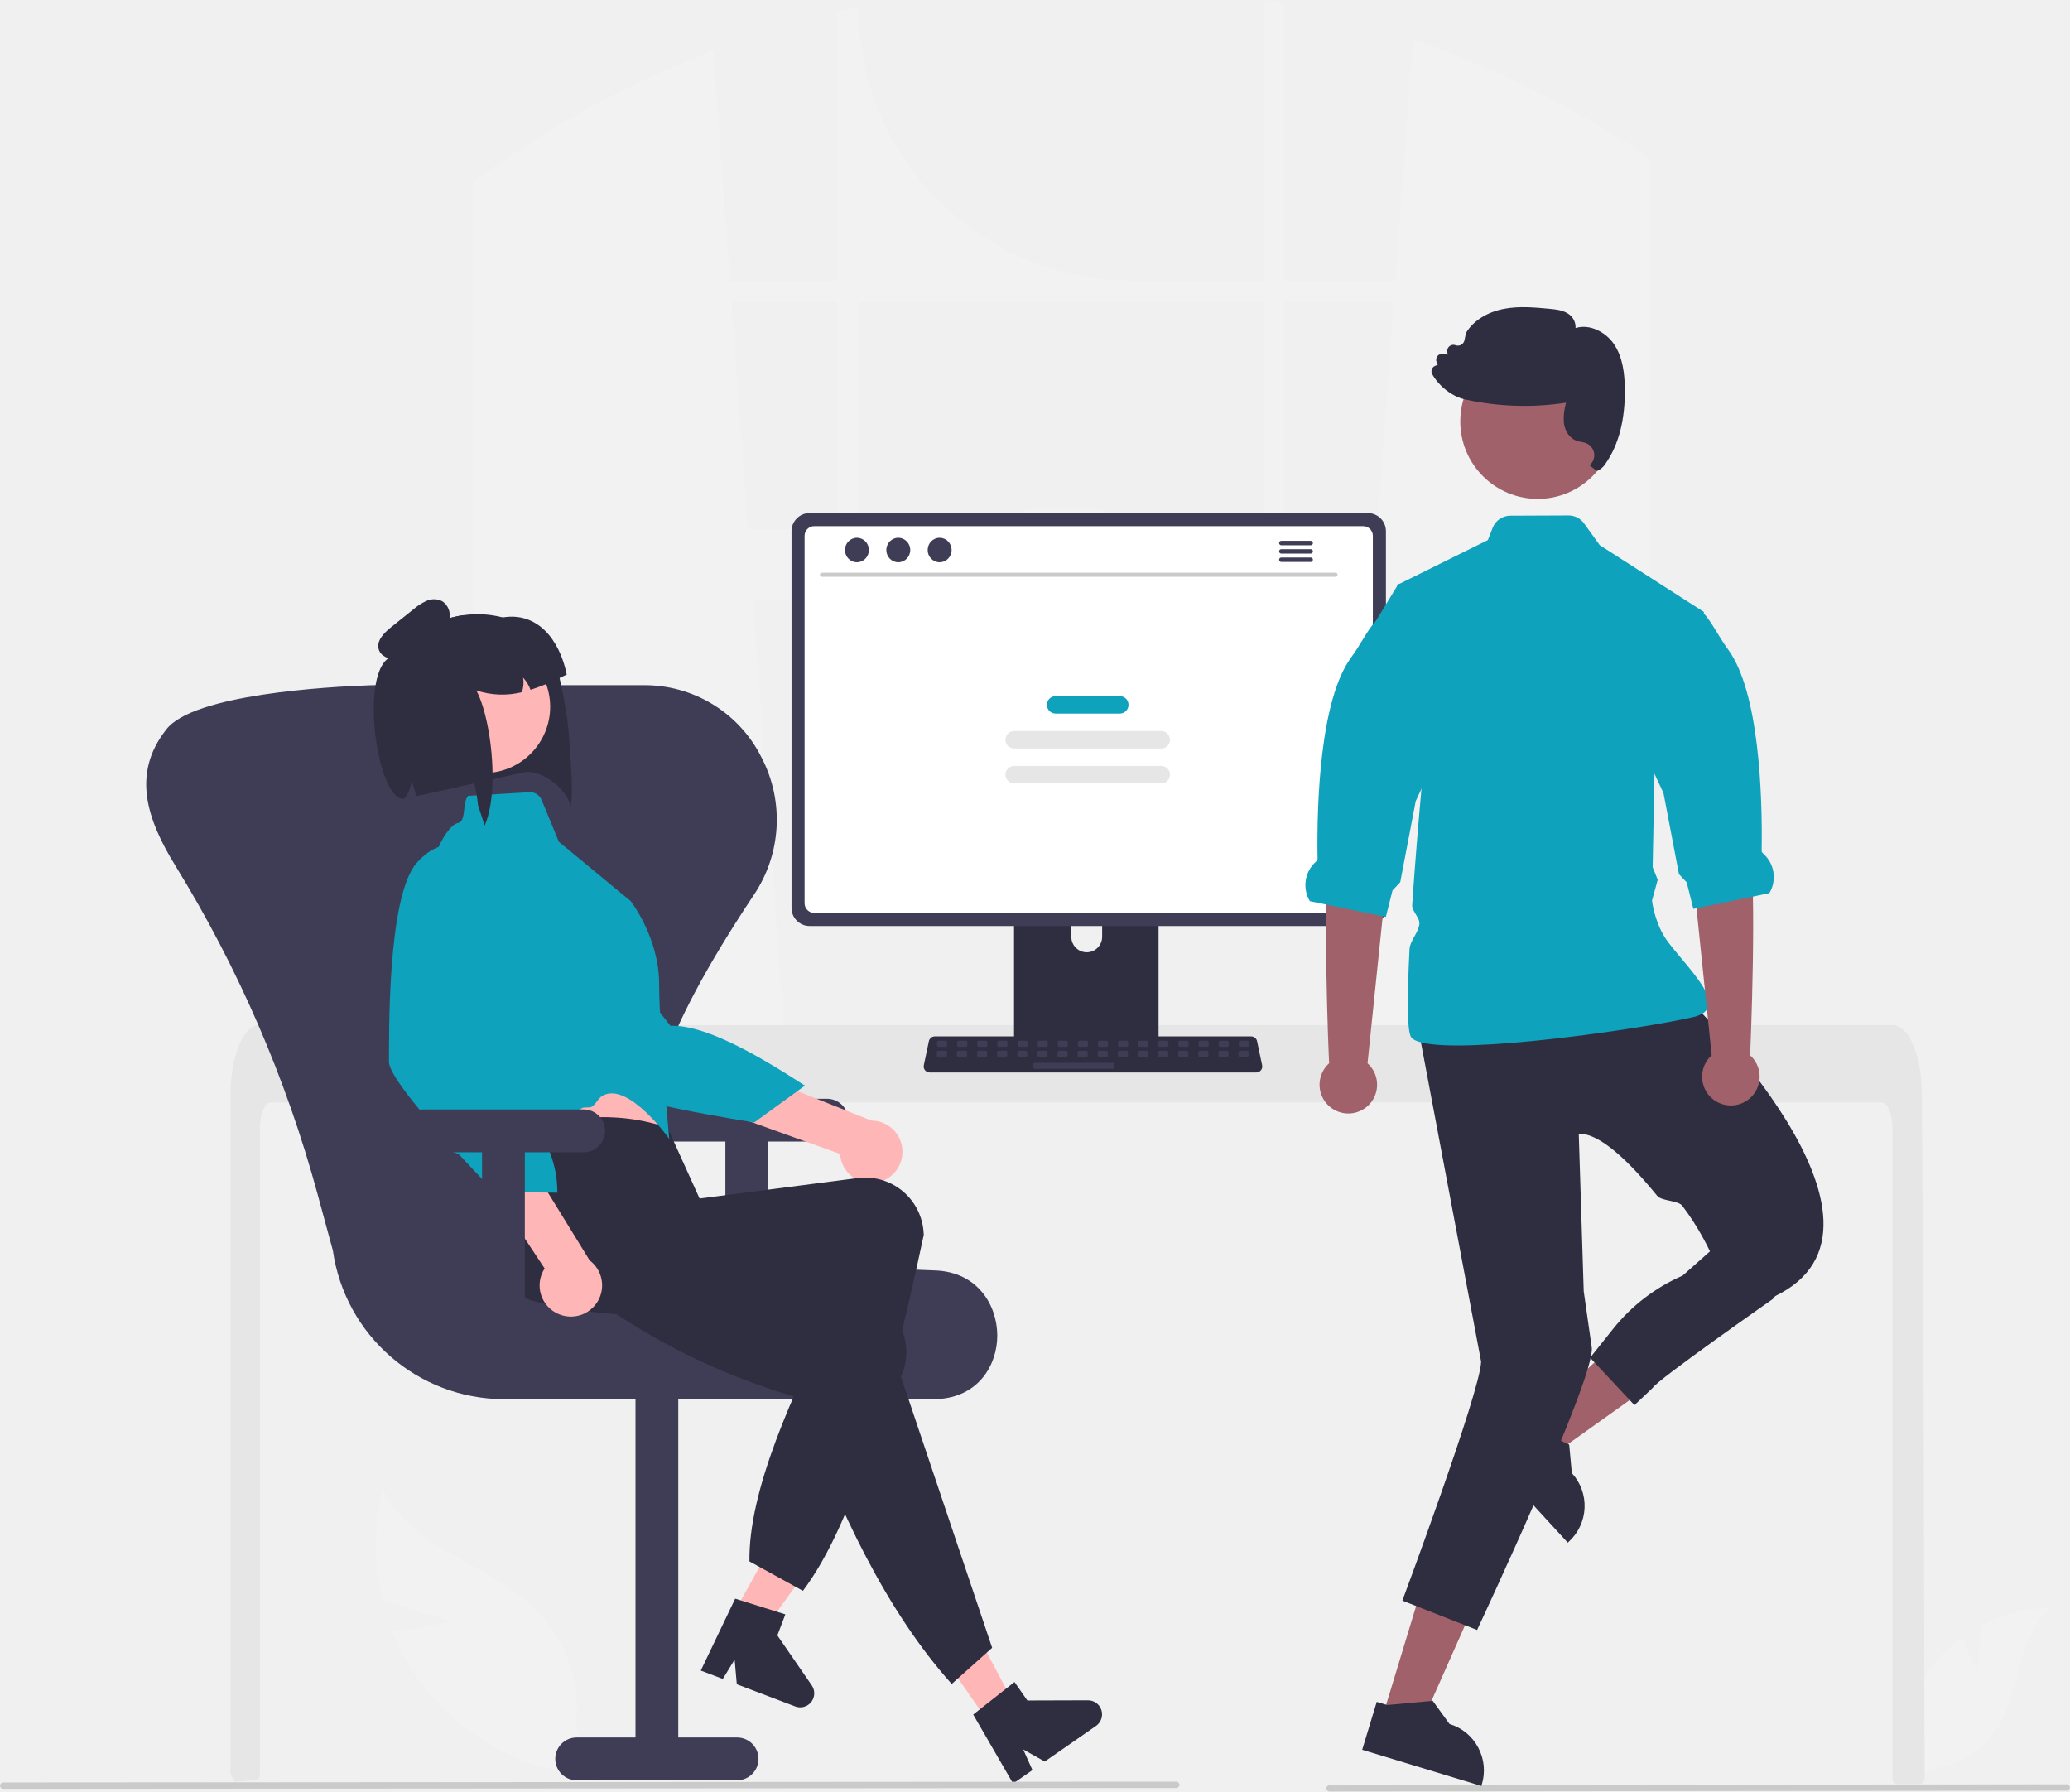
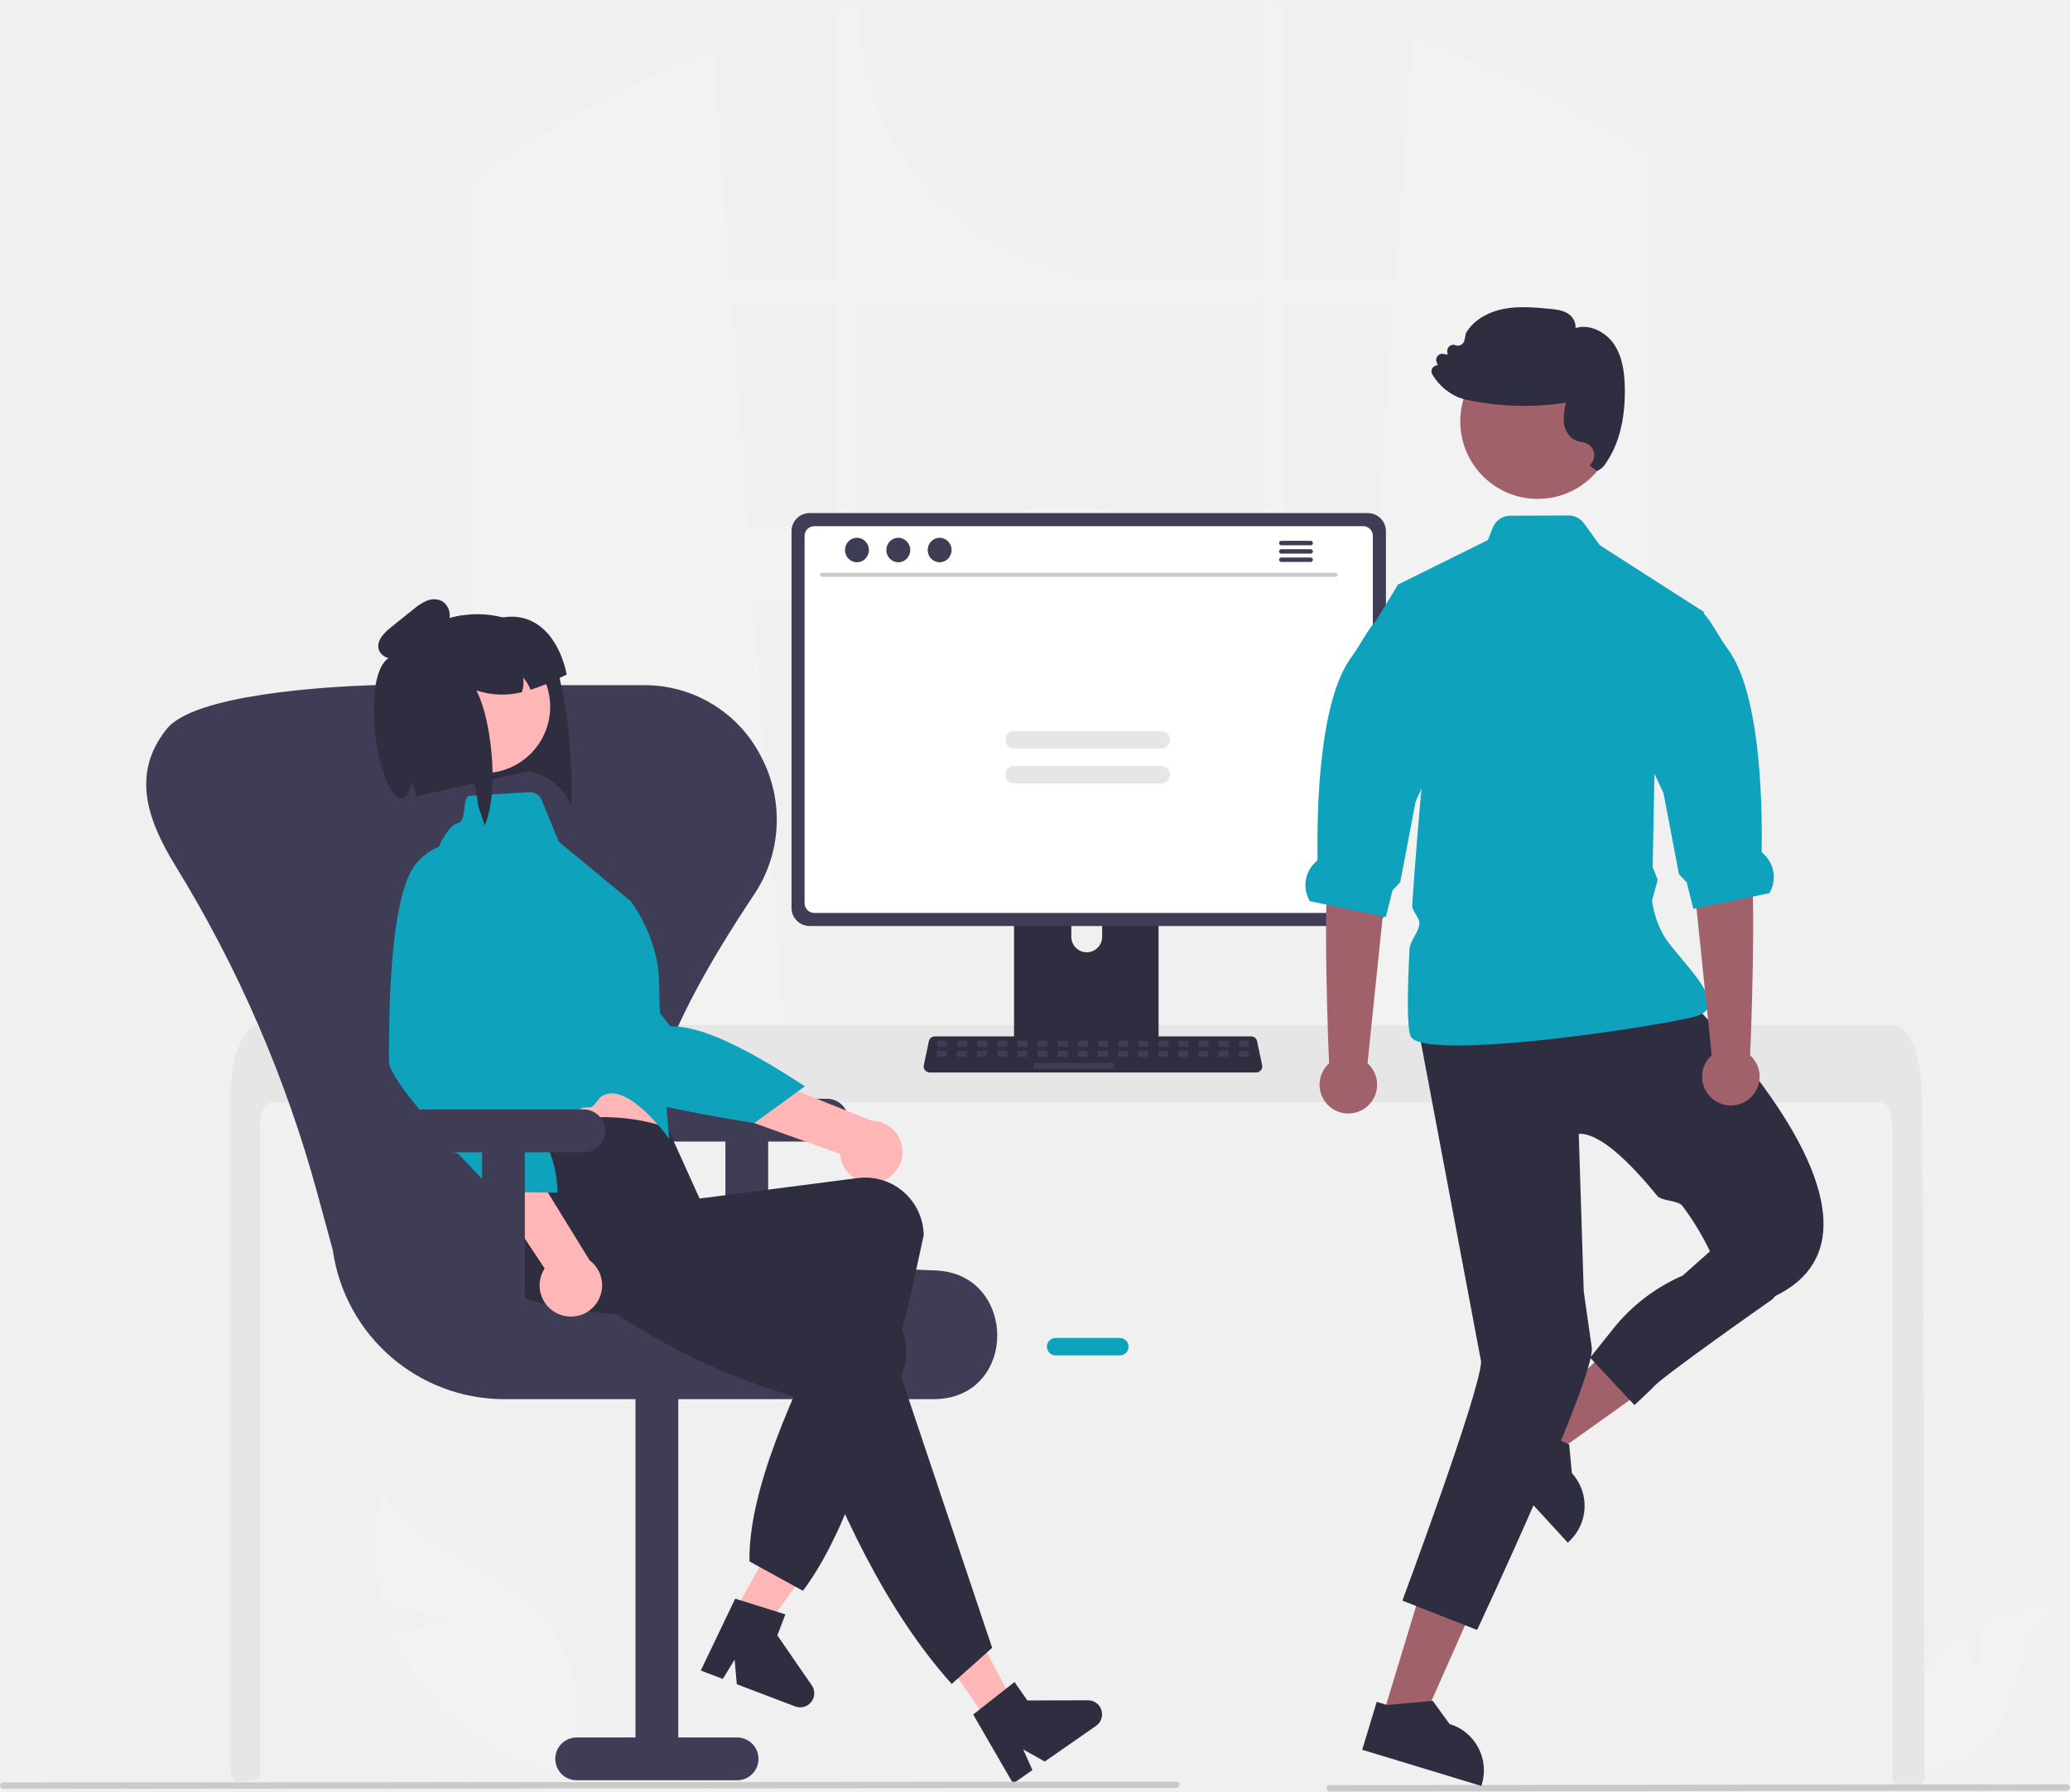
<svg xmlns="http://www.w3.org/2000/svg" data-name="Layer 1" width="774.131" height="669.898" viewBox="0 0 774.131 669.898">
  <path d="M824.241,170.371c-.87-.58-1.75-1.13-2.62-1.69a380.241,380.241,0,0,0-80.31-38.93l-6.54,90.22h-41.46v-103.39c-2.61-.54-5.24-1.05-7.87-1.53v104.92H636.171A102.27,102.27,0,0,1,533.901,117.701v-0c-2.64.57-5.26,1.18-7.88,1.83v100.44h-40.13l-6.23-86.03a380.858,380.858,0,0,0-81.94,43.53c-.44.3-.88.61-1.31.91-2.21,1.55-4.39,3.13-6.56,4.73v344.19h118.27l-2.09-28.95-11.5-158.95h231.59l-11.5,158.95-2.09,28.95h116.96v-353.45Q826.881,172.081,824.241,170.371Zm-298.22,142.78h-33.39l-6.17-85.3h39.56Zm159.42,0h-56.08v-1.69a6.18,6.18,0,0,0-6.19-6.18h-24.38a6.178,6.178,0,0,0-6.18,6.18v1.69h-58.71v-85.3h151.54Zm7.87,0v-85.3h40.89l-6.17,85.3Z" transform="translate(-212.9343 -115.0508)" fill="#f2f2f2" />
  <path d="M952.684,740.6l.782-17.576a56.765,56.765,0,0,1,26.477-6.702c-12.717,10.397-11.127,30.438-19.749,44.419a34.144,34.144,0,0,1-25.038,15.779L924.514,783.035a57.215,57.215,0,0,1,12.06-46.364,55.267,55.267,0,0,1,10.157-9.437C949.279,733.954,952.684,740.6,952.684,740.6Z" transform="translate(-212.9343 -115.0508)" fill="#f2f2f2" />
  <path d="M381.733,721.34l-25.68-7.775a86.572,86.572,0,0,1,.067-41.654c10.575,22.709,40.792,27.909,58.207,45.916a52.073,52.073,0,0,1,13.888,42.946l5.621,18.181A87.259,87.259,0,0,1,369.859,743.669a84.287,84.287,0,0,1-10.122-18.565C370.629,723.869,381.733,721.34,381.733,721.34Z" transform="translate(-212.9343 -115.0508)" fill="#f2f2f2" />
  <path d="M932.701,780.161a2.038,2.038,0,0,1-.59,1.42,1.988,1.988,0,0,1-1.41.58h-8.04a1.993,1.993,0,0,1-2-2v-243.14c0-5.36-1.8-9.71-4.01-9.72h-602.49c-2.22.01-4.01,4.36-4.02,9.72v241.65a2.006,2.006,0,0,1-1.81,1.99c-1.62.16-3.24.3-4.85.43-.04,0-.08.01-.12.01-.88.08-1.76.14-2.64.21h-.01c-.46-.83-.9-1.68-1.35-2.53a2.088,2.088,0,0,1-.22-.93v-253.44c0-1.48.06-2.97.16-4.44a56.854,56.854,0,0,1,.75-6.02c1.69-9.29,5.51-15.58,9.85-15.6h611a4.683,4.683,0,0,1,1.84.39,7.174,7.174,0,0,1,2.27,1.59,14.071,14.071,0,0,1,2.23,3.05c2.14,3.77,3.67,9.39,4.21,15.93,0,.06.01.12.01.18.14,1.62.21,3.27.2,4.92l.14,21.43.09,12.78.27,40.1.1,14.24Z" transform="translate(-212.9343 -115.0508)" fill="#e6e6e6" />
  <path d="M985.875,784.642l-275.75.307a1.191,1.191,0,0,1,0-2.381l275.75-.307a1.191,1.191,0,0,1,0,2.381Z" transform="translate(-212.9343 -115.0508)" fill="#cacaca" />
  <path d="M643.602,427.312h-48.838a2.606,2.606,0,0,0-2.602,2.609v77.15H646.211v-77.15A2.607,2.607,0,0,0,643.602,427.312Zm-24.255,43.836a5.794,5.794,0,0,1-5.767-5.767v-8.899a5.767,5.767,0,0,1,11.534,0v8.899a5.794,5.794,0,0,1-5.767,5.767Z" transform="translate(-212.9343 -115.0508)" fill="#2f2e41" />
  <path d="M724.474,306.911H515.71a6.777,6.777,0,0,0-6.766,6.766v140.875a6.773,6.773,0,0,0,6.766,6.766H724.474a6.773,6.773,0,0,0,6.766-6.766v-140.875A6.777,6.777,0,0,0,724.474,306.911Z" transform="translate(-212.9343 -115.0508)" fill="#3f3d56" />
  <path d="M722.728,311.797H517.45a3.626,3.626,0,0,0-3.619,3.626V452.806a3.625,3.625,0,0,0,3.619,3.619H722.728a3.625,3.625,0,0,0,3.619-3.619V315.423A3.626,3.626,0,0,0,722.728,311.797Z" transform="translate(-212.9343 -115.0508)" fill="#fff" />
  <path d="M591.995,504.603v7.443a1.458,1.458,0,0,0,1.455,1.455h51.474a1.462,1.462,0,0,0,1.455-1.455V504.603Z" transform="translate(-212.9343 -115.0508)" fill="#3f3d56" />
  <path d="M682.747,516.091H560.618a2.247,2.247,0,0,1-2.198-2.709l1.895-9a2.256,2.256,0,0,1,2.198-1.784H680.852a2.256,2.256,0,0,1,2.198,1.784l1.895,9a2.247,2.247,0,0,1-2.198,2.709Z" transform="translate(-212.9343 -115.0508)" fill="#2f2e41" />
  <rect x="350.446" y="389.168" width="3.761" height="2.257" rx="0.488" fill="#3f3d56" />
  <rect x="357.969" y="389.168" width="3.761" height="2.257" rx="0.488" fill="#3f3d56" />
  <rect x="365.491" y="389.168" width="3.761" height="2.257" rx="0.488" fill="#3f3d56" />
  <rect x="373.014" y="389.168" width="3.761" height="2.257" rx="0.488" fill="#3f3d56" />
  <rect x="380.537" y="389.168" width="3.761" height="2.257" rx="0.488" fill="#3f3d56" />
  <rect x="388.06" y="389.168" width="3.761" height="2.257" rx="0.488" fill="#3f3d56" />
  <rect x="395.583" y="389.168" width="3.761" height="2.257" rx="0.488" fill="#3f3d56" />
  <rect x="403.106" y="389.168" width="3.761" height="2.257" rx="0.488" fill="#3f3d56" />
  <rect x="410.629" y="389.168" width="3.761" height="2.257" rx="0.488" fill="#3f3d56" />
  <rect x="418.152" y="389.168" width="3.761" height="2.257" rx="0.488" fill="#3f3d56" />
  <rect x="425.675" y="389.168" width="3.761" height="2.257" rx="0.488" fill="#3f3d56" />
  <rect x="433.198" y="389.168" width="3.761" height="2.257" rx="0.488" fill="#3f3d56" />
  <rect x="440.721" y="389.168" width="3.761" height="2.257" rx="0.488" fill="#3f3d56" />
  <rect x="448.243" y="389.168" width="3.761" height="2.257" rx="0.488" fill="#3f3d56" />
  <rect x="455.766" y="389.168" width="3.761" height="2.257" rx="0.488" fill="#3f3d56" />
  <rect x="463.289" y="389.168" width="3.761" height="2.257" rx="0.488" fill="#3f3d56" />
  <rect x="350.357" y="392.929" width="3.761" height="2.257" rx="0.488" fill="#3f3d56" />
  <rect x="357.88" y="392.929" width="3.761" height="2.257" rx="0.488" fill="#3f3d56" />
  <rect x="365.403" y="392.929" width="3.761" height="2.257" rx="0.488" fill="#3f3d56" />
  <rect x="372.925" y="392.929" width="3.761" height="2.257" rx="0.488" fill="#3f3d56" />
  <rect x="380.448" y="392.929" width="3.761" height="2.257" rx="0.488" fill="#3f3d56" />
  <rect x="387.971" y="392.929" width="3.761" height="2.257" rx="0.488" fill="#3f3d56" />
  <rect x="395.494" y="392.929" width="3.761" height="2.257" rx="0.488" fill="#3f3d56" />
  <rect x="403.017" y="392.929" width="3.761" height="2.257" rx="0.488" fill="#3f3d56" />
  <rect x="410.54" y="392.929" width="3.761" height="2.257" rx="0.488" fill="#3f3d56" />
  <rect x="418.063" y="392.929" width="3.761" height="2.257" rx="0.488" fill="#3f3d56" />
  <rect x="425.586" y="392.929" width="3.761" height="2.257" rx="0.488" fill="#3f3d56" />
  <rect x="433.109" y="392.929" width="3.761" height="2.257" rx="0.488" fill="#3f3d56" />
  <rect x="440.632" y="392.929" width="3.761" height="2.257" rx="0.488" fill="#3f3d56" />
  <rect x="448.155" y="392.929" width="3.761" height="2.257" rx="0.488" fill="#3f3d56" />
  <rect x="455.677" y="392.929" width="3.761" height="2.257" rx="0.488" fill="#3f3d56" />
  <rect x="463.2" y="392.929" width="3.761" height="2.257" rx="0.488" fill="#3f3d56" />
  <rect x="386.467" y="397.443" width="30.092" height="2.257" rx="0.488" fill="#3f3d56" />
  <path d="M712.413,330.726H520.335a.764.764,0,0,1,0-1.528H712.413a.764.764,0,0,1,0,1.528Z" transform="translate(-212.9343 -115.0508)" fill="#cacaca" />
  <ellipse cx="320.476" cy="205.672" rx="4.476" ry="4.576" fill="#3f3d56" />
  <ellipse cx="335.94" cy="205.672" rx="4.476" ry="4.576" fill="#3f3d56" />
  <ellipse cx="351.404" cy="205.672" rx="4.476" ry="4.576" fill="#3f3d56" />
  <path d="M703.102,317.28H692.117a.832.832,0,0,0,0,1.664h10.985a.832.832,0,0,0,0-1.664Z" transform="translate(-212.9343 -115.0508)" fill="#3f3d56" />
  <path d="M703.102,320.402H692.117a.832.832,0,0,0,0,1.664h10.985a.832.832,0,0,0,0-1.664Z" transform="translate(-212.9343 -115.0508)" fill="#3f3d56" />
  <path d="M703.102,323.521H692.117a.832.832,0,0,0,0,1.664h10.985a.832.832,0,0,0,0-1.664Z" transform="translate(-212.9343 -115.0508)" fill="#3f3d56" />
-   <rect x="391.518" y="260.3" width="30.529" height="6.528" rx="3.264" fill="#0ea2bd" />
+   <rect x="391.518" y="500.3" width="30.529" height="6.528" rx="3.264" fill="#0ea2bd" />
  <rect x="376.013" y="273.356" width="61.539" height="6.528" rx="3.264" fill="#e6e6e6" />
  <rect x="376.013" y="286.413" width="61.539" height="6.528" rx="3.264" fill="#e6e6e6" />
  <path d="M522.211,525.911h-60a8,8,0,1,0,0,16h22v62h16v-62h22a8,8,0,1,0,0-16Z" transform="translate(-212.9343 -115.0508)" fill="#3f3d56" />
  <path d="M561.812,638.248H401.329a64.805,64.805,0,0,1-63.917-55.636l-5.681-20.896a469.077,469.077,0,0,0-53.181-122.903c-10.747-17.454-16.279-34.349-3.715-50.615q.16-.208.316-.41c10.077-13.116,60.234-15.956,76.585-16.508q.969-.033,1.945-.033h99.819q.977,0,1.945.033a48.847,48.847,0,0,1,42.236,26.921,50.331,50.331,0,0,1-2.856,51.53c-35.063,52.671-45.799,85.697-34.808,107.085,10.631,20.688,43.22,31.265,102.559,33.285,15.946.543,23.265,12.96,23.316,24.267.05,11.015-6.986,23.176-22.553,23.848Q562.581,638.248,561.812,638.248Z" transform="translate(-212.9343 -115.0508)" fill="#3f3d56" />
  <path d="M428.592,780.748h60a8,8,0,0,0,0-16h-22v-135h-16v135h-22a8,8,0,1,0,0,16Z" transform="translate(-212.9343 -115.0508)" fill="#3f3d56" />
  <path d="M423.8,376.259l1.258,7.643c.595,3.706,2.75,29.886,1.153,33.009-.141-5.831-11-15-18.036-12.907l-11.042,2.453-6.853,1.525-5.578,1.223-16.209,3.541c-.028-.188-.049-.388-.077-.576-.038-.237-.077-.474-.125-.709a14.091,14.091,0,0,0-1.629-4.321,10.78,10.78,0,0,1-1.542,5.082.869.869,0,0,0-.066.126,12.734,12.734,0,0,1-.951,1.338.217.217,0,0,0-.043.039s-3.33-53.09-2.982-53.58c.255-.348.513-.687.782-1.017.267-.34.527-.669.806-1.002a.435.435,0,0,0,.09-.11,35.997,35.997,0,0,1,2.479-2.651c.256-.246.521-.495.787-.743a36.942,36.942,0,0,1,14.178-8.178c.595-.183,1.214-.351,1.843-.52.621-.158,1.254-.308,1.891-.438l.216-.044c.304-.062.619-.116.925-.169.384-.068.77-.127,1.148-.174a37.237,37.237,0,0,1,14.714.827c.01-.002.012.008.022.006a37.943,37.943,0,0,1,11.276,5.022c5.983,3.951,8.313,10.395,9.967,17.63C422.778,371.068,423.267,373.653,423.8,376.259Z" transform="translate(-212.9343 -115.0508)" fill="#2f2e41" />
  <polygon points="269.963 611.271 280.299 616.886 307.661 579.054 292.405 570.768 269.963 611.271" fill="#ffb6b6" />
  <path d="M487.873,712.842l18.764,5.876-2.987,7.861L516.517,745.253a5.253,5.253,0,0,1-6.191,7.891l-21.844-8.299-.811-9.206-4.424,7.217-8.236-3.129Z" transform="translate(-212.9343 -115.0508)" fill="#2f2e41" />
  <path d="M541.444,557.111a11.614,11.614,0,0,1-14.34-10.562l-88.161-31.716,16.18-14.08,83.678,33.317a11.677,11.677,0,0,1,2.644,23.041Z" transform="translate(-212.9343 -115.0508)" fill="#ffb6b6" />
-   <path d="M414.314,436.26s-14.848.327-16.169,17.279,31.079,58.882,36.099,65.796,60.777,15.425,60.777,15.425l18.954-13.76c-19.916-12.905-38.092-22.8-50.29-22.355Z" transform="translate(-212.9343 -115.0508)" fill="#0ea2bd" />
+   <path d="M414.314,436.5s-14.848.327-16.169,17.279,31.079,58.882,36.099,65.796,60.777,15.425,60.777,15.425l18.954-13.76c-19.916-12.905-38.092-22.8-50.29-22.355Z" transform="translate(-212.9343 -115.0508)" fill="#0ea2bd" />
  <path d="M396.104,511.058l3.618,15.546s.036,14.335,2.574,16.978c2.521,2.631,57.955-2.651,57.955-2.651s-5.877-23.1-5.799-40.578Z" transform="translate(-212.9343 -115.0508)" fill="#ffb6b6" />
  <path d="M513.211,709.911l-20-11c-.38-26.025,15.273-61.243,33.84-98.132-41.523,7.141-80.696,9.429-114.579.79a21.901,21.901,0,0,1-15.663-26.458q.198-.822.458-1.627c4.055-12.372-5.038-20.128,3.326-33.736,21.996-7.512,42.892-9.634,62-3L474.564,563.219l59.343-7.679a21.882,21.882,0,0,1,24.344,19.294q.12.966.156,1.94C546.407,633.027,532.953,683.642,513.211,709.911Z" transform="translate(-212.9343 -115.0508)" fill="#2f2e41" />
  <circle cx="393.879" cy="379.329" r="24.805" transform="translate(-280.9813 -28.39138) rotate(-11.5642)" fill="#ffb6b6" />
  <path d="M388.048,412.635l22.861-1.35a4.641,4.641,0,0,1,4.564,2.863l6.46,15.662,26.85,22.192s10.631,13.528,10.655,30.999,3.772,57.91,3.772,57.91-15.515-21.839-25.091-16.03c-1.629.988-2.202,3.009-3.909,4.03-.851.509-2.818.014-3.677.525-13.196,7.833-26.958,15.486-28.244,14.145-2.525-2.635-5.587-16.098-5.587-16.098l-20.926-76.887a28.477,28.477,0,0,1,4.049-23.962c1.462-2.058,2.994-3.59,4.417-3.843C387.439,422.11,385.739,414.947,388.048,412.635Z" transform="translate(-212.9343 -115.0508)" fill="#0ea2bd" />
  <polygon points="369.583 643.84 379.233 637.131 357.372 595.887 343.13 605.789 369.583 643.84" fill="#ffb6b6" />
-   <path d="M583.976,731.217l-15.124,13.518C544.805,717.939,526.625,680.359,511.219,637.682c-40.366-11.822-70.807-30.888-97.382-53.526-9.015-7.628-15.774-17.429-8.085-26.721q.539-.652,1.126-1.26c9.078-9.33,32.101-7.552,45.585-16.1l30.121,32.196-1.895,8.632,56.577,19.165a21.852,21.852,0,0,1,13.336,28.017q-.318.92-.714,1.811Z" transform="translate(-212.9343 -115.0508)" fill="#2f2e41" />
+   <path d="M583.976,731.217l-15.124,13.518C544.805,717.939,526.625,680.359,511.219,637.682c-40.366-11.822-70.807-30.888-97.382-53.526-9.015-7.628-15.774-17.429-8.085-26.721q.539-.652,1.126-1.5c9.078-9.33,32.101-7.552,45.585-16.1l30.121,32.196-1.895,8.632,56.577,19.165a21.852,21.852,0,0,1,13.336,28.017q-.318.92-.714,1.811Z" transform="translate(-212.9343 -115.0508)" fill="#2f2e41" />
  <path d="M576.891,756.171l15.447-12.165,4.8,6.905,22.678-.069a5.253,5.253,0,0,1,3.015,9.566L603.644,773.745l-8.055-4.531,3.457,7.728-7.234,5.029Z" transform="translate(-212.9343 -115.0508)" fill="#2f2e41" />
  <path d="M421.806,606.403a11.614,11.614,0,0,1-5.19-17.036l-51.754-78.102,21.386-1.626,47.202,76.707a11.677,11.677,0,0,1-11.644,20.057Z" transform="translate(-212.9343 -115.0508)" fill="#ffb6b6" />
  <path d="M392.049,433.541s-12.103-8.608-23.289,4.198-10.252,65.787-10.357,74.331c-.033,2.675,3.83,8.448,9.153,15.117,2.39,2.994,5.073,6.168,7.831,9.323,1.596,1.826.221,5.626,1.823,7.401,1.593,1.765,6.164,1.505,7.68,3.143,7.194,7.775,13.039,13.694,13.039,13.694l23.42.288c.264-17.41-11.659-32.951-26.976-47.97Z" transform="translate(-212.9343 -115.0508)" fill="#0ea2bd" />
-   <path d="M424.882,367.279c-.918.453-1.808.891-2.683,1.304a83.139,83.139,0,0,1-10.855,4.416,13.666,13.666,0,0,0-2.778-4.545,10.86,10.86,0,0,1-.46,5.433,30.703,30.703,0,0,1-17.038-.658c3.599,6.664,6.258,20.706,6.064,33.229-.084,6.621-.981,12.817-2.938,17.269l-2.515-7.651a47.657,47.657,0,0,0-1.401-8.093c-1.686-7.443-3.261-2.466-5.578,1.223l-16.209,3.541c-.028-.188-.049-.388-.077-.576-.038-.237-.077-.474-.125-.709a14.091,14.091,0,0,0-1.629-4.321,10.78,10.78,0,0,1-1.542,5.082.869.869,0,0,0-.066.126,12.734,12.734,0,0,1-.951,1.338.217.217,0,0,0-.043.039c-10.465,1.4-17.801-52.566-2.98-53.57.431-.029.513-.687.78-1.027.267-.34.527-.669.806-1.002a.435.435,0,0,0,.09-.11c.792-.917,1.612-1.8,2.479-2.651.256-.246.521-.495.787-.743a37.497,37.497,0,0,1,14.18-8.168c.595-.183,1.212-.36,1.841-.53.621-.158,1.254-.308,1.891-.438l.216-.044c.304-.062.619-.116.925-.169.384-.068.77-.127,1.148-.174a9.393,9.393,0,0,1,3.532,3.095l10.355-2.119q.412-.084.829-.139l.02-.004C413.885,343.767,422.197,354.161,424.882,367.279Z" transform="translate(-212.9343 -115.0508)" fill="#2f2e41" />
+   <path d="M424.882,367.279c-.918.453-1.808.891-2.683,1.304a83.139,83.139,0,0,1-10.855,4.416,13.666,13.666,0,0,0-2.778-4.545,10.86,10.86,0,0,1-.46,5.433,30.703,30.703,0,0,1-17.038-.658c3.599,6.664,6.258,20.706,6.064,33.229-.084,6.621-.981,12.817-2.938,17.269l-2.515-7.651a47.657,47.657,0,0,0-1.401-8.093c-1.686-7.443-3.501-2.466-5.578,1.223l-16.209,3.541c-.028-.188-.049-.388-.077-.576-.038-.237-.077-.474-.125-.709a14.091,14.091,0,0,0-1.629-4.321,10.78,10.78,0,0,1-1.542,5.082.869.869,0,0,0-.066.126,12.734,12.734,0,0,1-.951,1.338.217.217,0,0,0-.043.039c-10.465,1.4-17.801-52.566-2.98-53.57.431-.029.513-.687.78-1.027.267-.34.527-.669.806-1.002a.435.435,0,0,0,.09-.11c.792-.917,1.612-1.8,2.479-2.651.256-.246.521-.495.787-.743a37.497,37.497,0,0,1,14.18-8.168c.595-.183,1.212-.36,1.841-.53.621-.158,1.254-.308,1.891-.438l.216-.044c.304-.062.619-.116.925-.169.384-.068.77-.127,1.148-.174a9.393,9.393,0,0,1,3.532,3.095l10.355-2.119q.412-.084.829-.139l.02-.004C413.885,343.767,422.197,354.161,424.882,367.279Z" transform="translate(-212.9343 -115.0508)" fill="#2f2e41" />
  <path d="M368.442,357.738c-2.217,1.6-4.55,3.249-7.256,3.646s-5.873-.911-6.622-3.541c-.916-3.216,1.988-6.144,4.598-8.234l8.276-6.627a20.011,20.011,0,0,1,5.074-3.281,6.762,6.762,0,0,1,5.854.196,6.287,6.287,0,0,1,2.763,5.474,11.687,11.687,0,0,1-2.05,5.996,21.089,21.089,0,0,1-13.691,9.307" transform="translate(-212.9343 -115.0508)" fill="#2f2e41" />
  <path d="M431.211,529.911h-60a8,8,0,1,0,0,16h22v62h16v-62h22a8,8,0,0,0,0-16Z" transform="translate(-212.9343 -115.0508)" fill="#3f3d56" />
  <path d="M652.875,783.642l-438.75.307a1.191,1.191,0,0,1,0-2.381l438.75-.307a1.191,1.191,0,0,1,0,2.381Z" transform="translate(-212.9343 -115.0508)" fill="#cacaca" />
  <polygon points="567.621 535.776 577.388 546.42 623.092 513.812 608.676 498.102 567.621 535.776" fill="#a0616a" />
  <path d="M800.771,665.891v-.01l-.99-10.63-.45-.21-2.63-1.25-12.41-5.87-.26-.28-2.49-2.72-13.79,12.66,18.68,20.36,12.81,13.96.43-.4a18.112,18.112,0,0,0,1.1-25.61Z" transform="translate(-212.9343 -115.0508)" fill="#2f2e41" />
  <polygon points="517.018 641.96 530.84 646.159 553.614 594.841 533.213 588.644 517.018 641.96" fill="#a0616a" />
  <path d="M765.741,768.501a17.957,17.957,0,0,0-10.72-8.8l-6.27-8.65-.49.04-16.57,1.52-.37-.11-3.52-1.07-5.44,17.91,44.57,13.54.17-.57A18.053,18.053,0,0,0,765.741,768.501Z" transform="translate(-212.9343 -115.0508)" fill="#2f2e41" />
  <path id="b2eb929e-713e-4b71-a146-193a455bcc79-33" data-name="Path 17" d="M843.932,488.318s88.251,85.207,32.46,111.582H859.148s-5.182-18.41-17.045-33.935c-1.629-2.132-7.733-1.699-9.428-3.777-10.349-12.687-21.569-23.583-29.318-23.15l1.854,58.873,3,21c1.575,10.856-42.882,105.643-42.882,105.643l-27.943-10.982s29.113-78.071,29.454-89.326L743.509,500.491Z" transform="translate(-212.9343 -115.0508)" fill="#2f2e41" />
  <path d="M851.291,492.521a5.258,5.258,0,0,1-1.72,1.56,12.151,12.151,0,0,1-3.61,1.34c-19.87,4.51-84.78,13.86-101.63,9.4-2.07-.54-3.42-1.3-3.86-2.3-1.41-3.16-1.23-16.51-.4-32.63.15-3.02,3.48-6.29,3.68-9.45.14-2.37-2.85-4.6-2.69-7.01,1.1-16.3,2.52-32.91,3.47-43.41.6-6.75,1.01-10.97,1.01-10.97l-10.25-64.63.48-.79.54-.27,33.05-16.36,1.8-4.6a7.118,7.118,0,0,1,6.59-4.51l21.77-.09a7.095,7.095,0,0,1,5.79,2.94l5.9,8.17,39,25-.15.46-18.3,55.69-.09,4.34v.01l-.68,34.9,1.89,4.73-2.13,7.76s.98,9.07,6.23,15.81c4.76,6.12,10.82,12.5,13.56,17.68v.01C852.061,488.161,852.571,490.641,851.291,492.521Z" transform="translate(-212.9343 -115.0508)" fill="#0ea2bd" />
  <path id="e9cec503-1de8-4692-84d1-4d2e854ea0bd-34" data-name="Path 18" d="M880.629,594.839l-4.717,5.96s-43.383,30.352-44.873,33.188l-6.856,6.488-16.59-17.733,8.627-10.813a67.724,67.724,0,0,1,25.979-19.89h0l13.222-11.73Z" transform="translate(-212.9343 -115.0508)" fill="#2f2e41" />
  <path d="M853.063,509.651,845.163,433.181,843.078,401.708l22.113-3.998s-.876,22.504,2.021,35.201c2.859,12.529.379,75.062.203,76.734a10.758,10.758,0,1,1-14.35.007Z" transform="translate(-212.9343 -115.0508)" fill="#a0616a" />
  <path d="M874.633,449.028l-28.422,5.883-2.485-9.908-2.897-3.074-5.789-30.323-8.305-17.763,2.159-60.744,21.094,11.187.026.02c3.226,3.502,5.45,8.515,9.147,13.544,11.65,15.849,12.942,54.36,12.589,75.454-.006.346.342.712.761,1.096a11.695,11.695,0,0,1,2.123,14.626Z" transform="translate(-212.9343 -115.0508)" fill="#0ea2bd" />
  <path d="M724.359,512.651l7.9-76.47,2.085-31.473-22.113-3.998s.876,22.504-2.021,35.201c-2.859,12.529-.379,75.062-.203,76.734a10.758,10.758,0,1,0,14.35.007Z" transform="translate(-212.9343 -115.0508)" fill="#a0616a" />
  <path d="M750.691,396.841l-6.16,13.18-2.15,4.59-5.79,30.32-2.89,3.07-2.49,9.91-1.17-.24-21.1-4.37-6.15-1.27a11.691,11.691,0,0,1,2.12-14.63c.42-.38.77-.75.76-1.1-.35-21.09.94-59.6,12.59-75.45,3.7-5.03,5.92-10.04,9.15-13.54.01-.01.01-.02.02-.02l7.86-12.87.48-.79.54-.27Z" transform="translate(-212.9343 -115.0508)" fill="#0ea2bd" />
  <circle id="e944ea38-edcc-43c9-bf24-dbaf21228ba4" data-name="Ellipse 5" cx="575.073" cy="157.587" r="28.966" fill="#a0616a" />
  <path d="M820.571,259.931c-.1-4.94-.66-11.26-4.12-16.3-2.92-4.24-8.81-7.6-14.3-5.92a5.946,5.946,0,0,0-2.96-5.48c-2.08-1.27-4.58-1.5-6.79-1.71-5.57-.52-11.34-1.06-16.98.01-6.33,1.2-11.51,4.46-14.2,8.95l-.06.14-.55,2.66a2.525,2.525,0,0,1-1.25,1.7,2.481,2.481,0,0,1-2.11.15,2.29,2.29,0,0,0-3.07,2.48l.15,1.06-1.59-.3a2.284,2.284,0,0,0-2.57,3.05l.44,1.21a2.448,2.448,0,0,0-1.75.77,2.237,2.237,0,0,0-.3,2.62,20.812,20.812,0,0,0,7.34,7.38,17.303,17.303,0,0,0,4.37,1.87q.48.135.99.24a103.062,103.062,0,0,0,37.35,1.12,21.157,21.157,0,0,0-.83,7.56c.4,3.19,2.27,5.82,4.77,6.7a10.001,10.001,0,0,0,1.74.42,10.734,10.734,0,0,1,1.67.41,4.863,4.863,0,0,1,1.42,8.32s2.62,2.17,2.95,2.06a6.733,6.733,0,0,0,3.08-2.74C818.401,281.181,820.811,271.621,820.571,259.931Z" transform="translate(-212.9343 -115.0508)" fill="#2f2e41" />
</svg>
